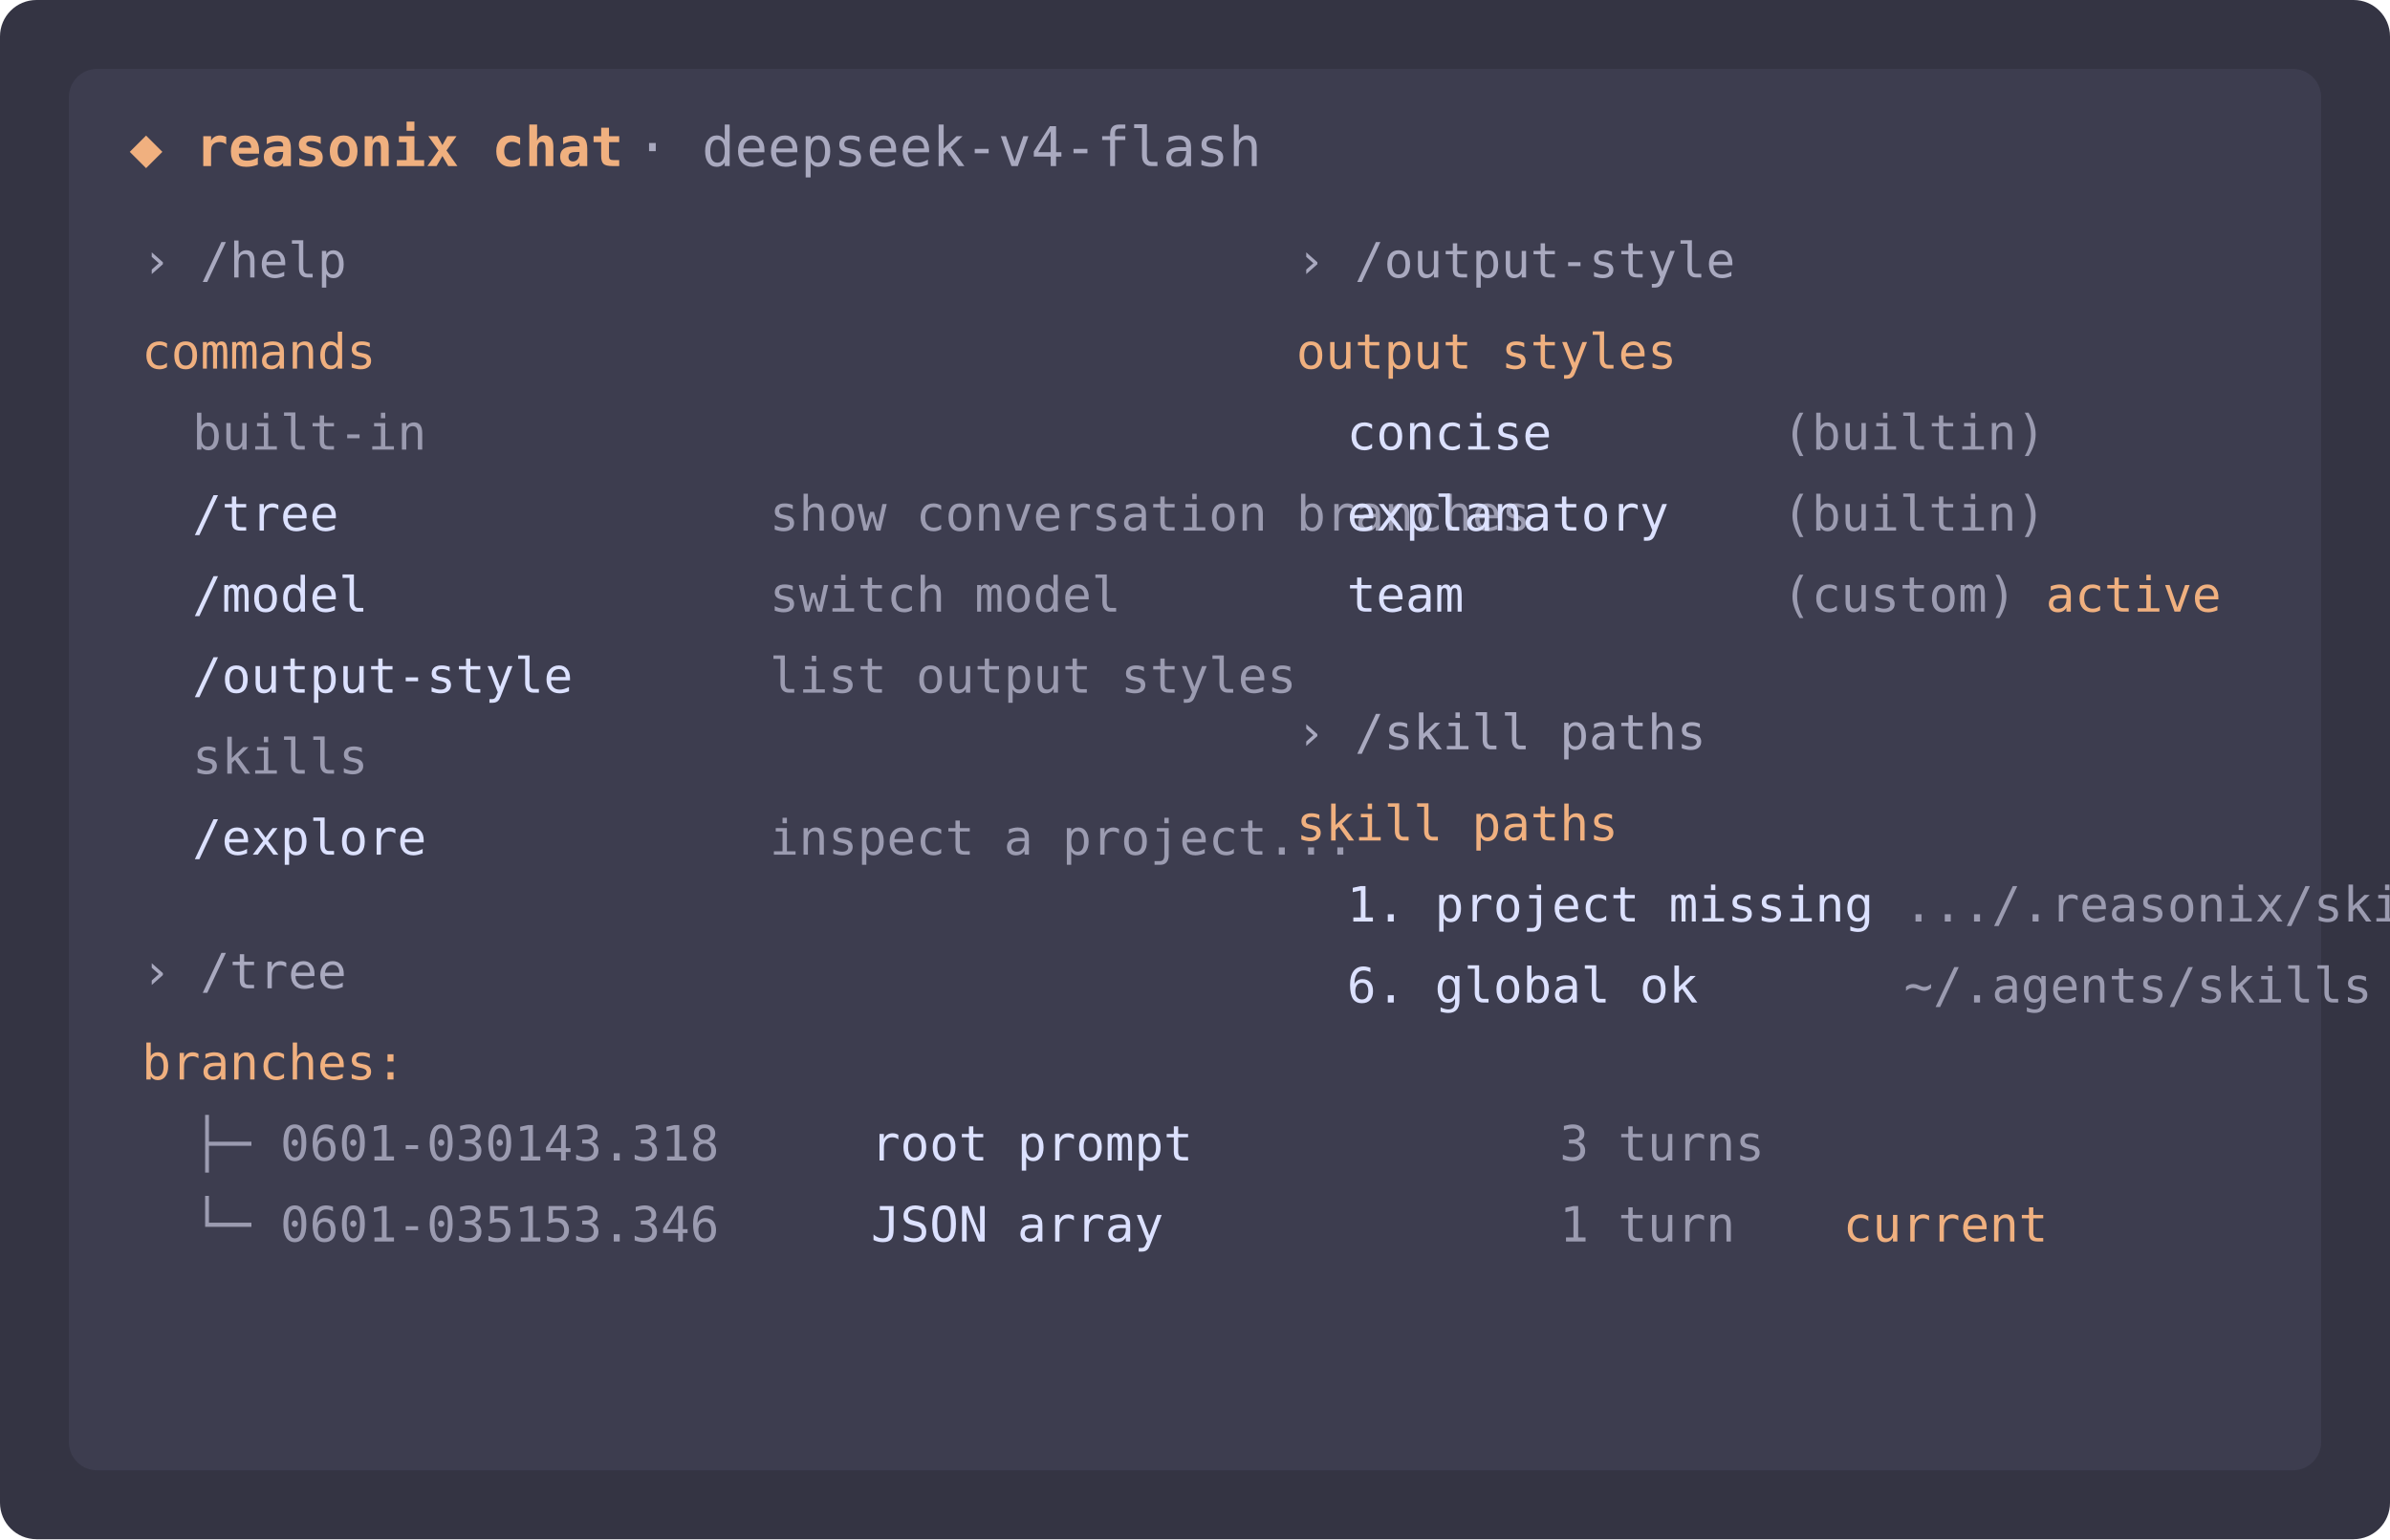
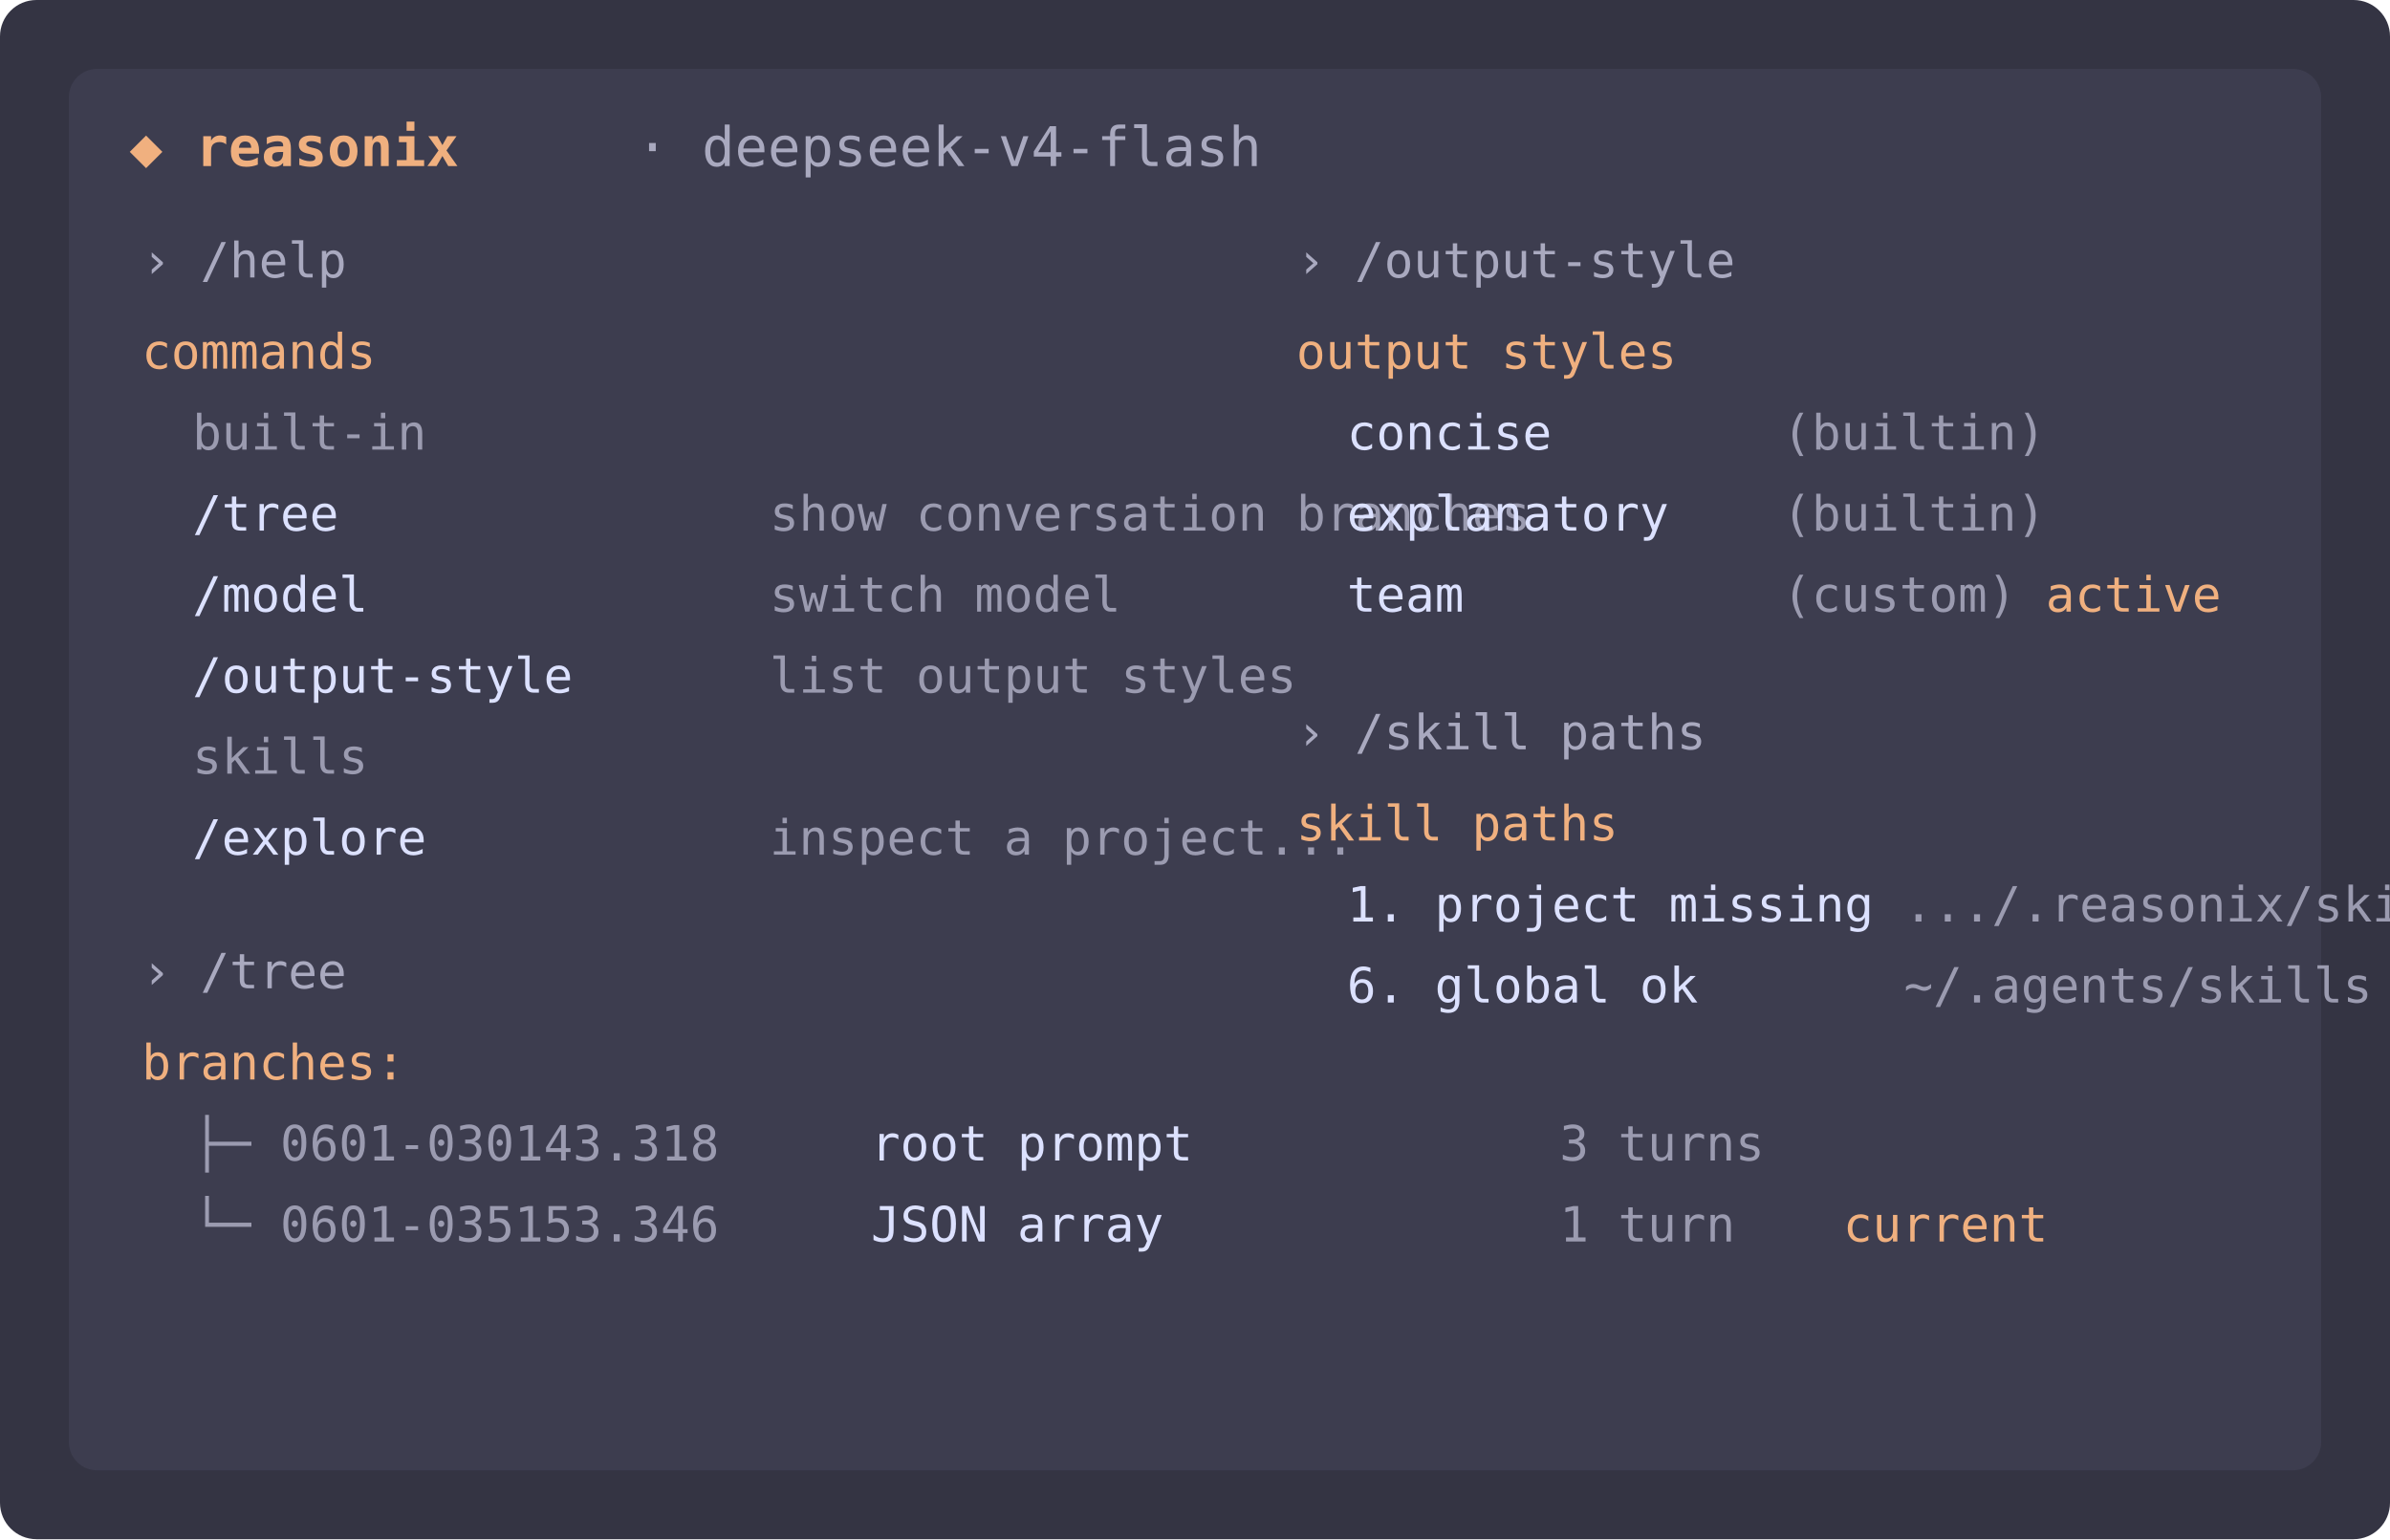
<svg xmlns="http://www.w3.org/2000/svg" width="1180" height="760" viewBox="0 0 1180 760" role="img" aria-labelledby="title desc">
  <rect width="1180" height="760" rx="18" fill="#343443" />
  <rect x="34" y="34" width="1112" height="692" rx="14" fill="#3d3d4f" />
-   <text x="64" y="82" fill="#f0b07f" font-family="Menlo, Consolas, monospace" font-size="27" font-weight="700">◆ reasonix chat</text>
+   <text x="64" y="82" fill="#f0b07f" font-family="Menlo, Consolas, monospace" font-size="27" font-weight="700">◆ reasonix</text>
  <text x="314" y="82" fill="#a9a9bf" font-family="Menlo, Consolas, monospace" font-size="27">· deepseek-v4-flash</text>
  <g font-family="Menlo, Consolas, monospace" font-size="24">
    <text x="70" y="137" fill="#a9a9bf">› /help</text>
    <text x="70" y="182" fill="#f0b07f">commands</text>
    <text x="95" y="222" fill="#9b9bb0">built-in</text>
    <text x="95" y="262" fill="#dce1ff">/tree</text>
    <text x="380" y="262" fill="#9b9bb0">show conversation branches</text>
    <text x="95" y="302" fill="#dce1ff">/model</text>
    <text x="380" y="302" fill="#9b9bb0">switch model</text>
    <text x="95" y="342" fill="#dce1ff">/output-style</text>
    <text x="380" y="342" fill="#9b9bb0">list output styles</text>
    <text x="95" y="382" fill="#9b9bb0">skills</text>
    <text x="95" y="422" fill="#dce1ff">/explore</text>
    <text x="380" y="422" fill="#9b9bb0">inspect a project...</text>
    <text x="70" y="488" fill="#a9a9bf">› /tree</text>
    <text x="70" y="533" fill="#f0b07f">branches:</text>
    <text x="95" y="573" fill="#9b9bb0">├─ 0601-030143.318</text>
    <text x="430" y="573" fill="#dce1ff">root prompt</text>
    <text x="770" y="573" fill="#9b9bb0">3 turns</text>
    <text x="95" y="613" fill="#9b9bb0">└─ 0601-035153.346</text>
    <text x="430" y="613" fill="#dce1ff">JSON array</text>
    <text x="770" y="613" fill="#9b9bb0">1 turn</text>
    <text x="910" y="613" fill="#f0b07f">current</text>
    <text x="640" y="137" fill="#a9a9bf">› /output-style</text>
    <text x="640" y="182" fill="#f0b07f">output styles</text>
    <text x="665" y="222" fill="#dce1ff">concise</text>
    <text x="880" y="222" fill="#9b9bb0">(builtin)</text>
    <text x="665" y="262" fill="#dce1ff">explanatory</text>
    <text x="880" y="262" fill="#9b9bb0">(builtin)</text>
    <text x="665" y="302" fill="#dce1ff">team</text>
    <text x="880" y="302" fill="#9b9bb0">(custom)</text>
    <text x="1010" y="302" fill="#f0b07f">active</text>
    <text x="640" y="370" fill="#a9a9bf">› /skill paths</text>
    <text x="640" y="415" fill="#f0b07f">skill paths</text>
    <text x="665" y="455" fill="#dce1ff">1. project  missing</text>
    <text x="940" y="455" fill="#9b9bb0">.../.reasonix/skills</text>
    <text x="665" y="495" fill="#dce1ff">6. global   ok</text>
    <text x="940" y="495" fill="#9b9bb0">~/.agents/skills</text>
  </g>
</svg>
